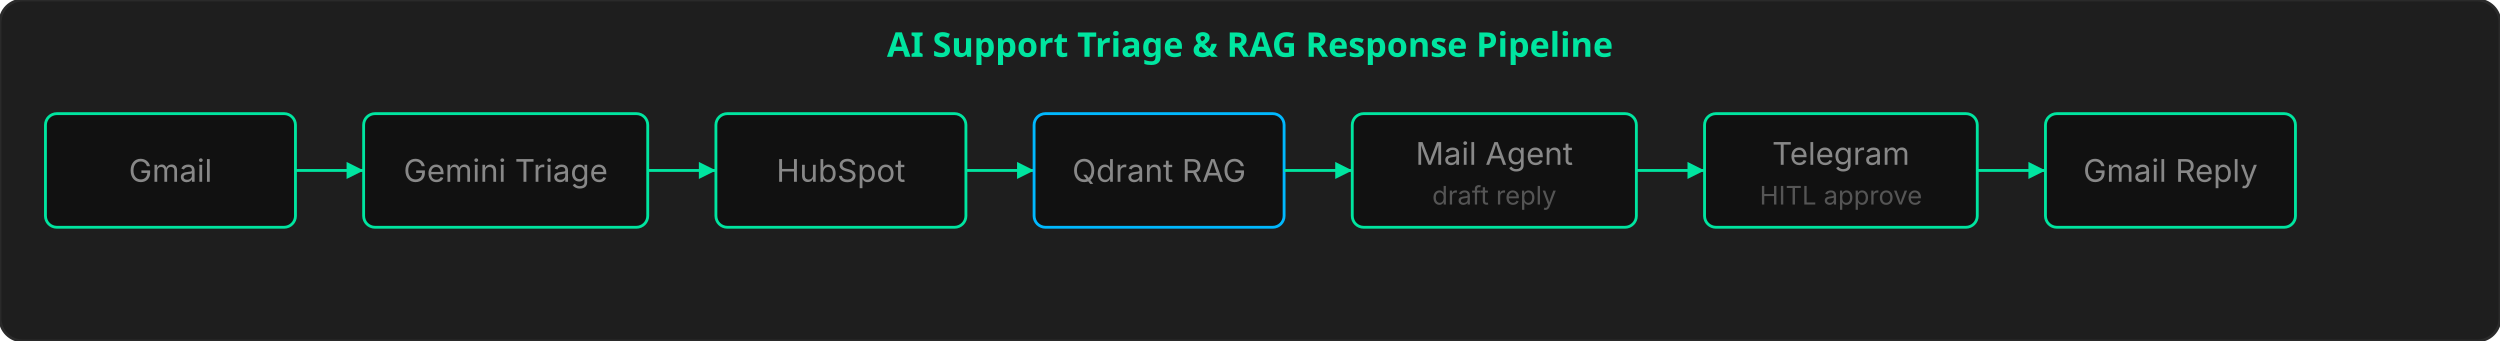
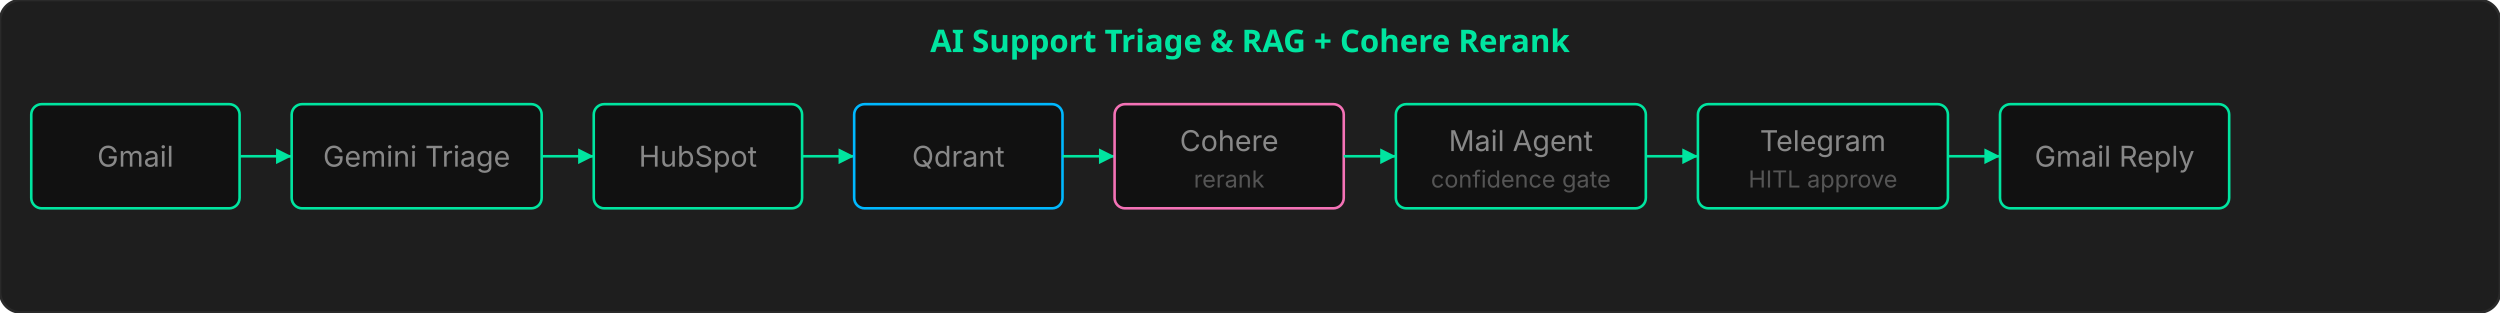
- <svg xmlns="http://www.w3.org/2000/svg" viewBox="0 0 880 120" fill="none">
-   <rect width="880" height="120" rx="8" fill="#1e1e1e" stroke="#2a2a2a" />
+ <svg xmlns="http://www.w3.org/2000/svg" viewBox="0 0 960 120" fill="none">
+   <rect width="960" height="120" rx="8" fill="#1e1e1e" stroke="#2a2a2a" />
  <defs>
    <marker id="arrow" markerWidth="8" markerHeight="8" refX="6" refY="3" orient="auto">
      <path d="M0,0 L6,3 L0,6 Z" fill="#00e5a0" />
    </marker>
  </defs>
  <g font-family="Inter, sans-serif" font-size="11" fill="#f0f0f0">
-     <rect x="16" y="40" width="88" height="40" rx="4" fill="#111" stroke="#00e5a0" />
-     <text x="60" y="64" text-anchor="middle" fill="#888">Gmail</text>
-     <line x1="104" y1="60" x2="128" y2="60" stroke="#00e5a0" marker-end="url(#arrow)" />
-     <rect x="128" y="40" width="100" height="40" rx="4" fill="#111" stroke="#00e5a0" />
-     <text x="178" y="64" text-anchor="middle" fill="#888">Gemini Triage</text>
-     <line x1="228" y1="60" x2="252" y2="60" stroke="#00e5a0" marker-end="url(#arrow)" />
-     <rect x="252" y="40" width="88" height="40" rx="4" fill="#111" stroke="#00e5a0" />
-     <text x="296" y="64" text-anchor="middle" fill="#888">HubSpot</text>
-     <line x1="340" y1="60" x2="364" y2="60" stroke="#00e5a0" marker-end="url(#arrow)" />
-     <rect x="364" y="40" width="88" height="40" rx="4" fill="#111" stroke="#00b8ff" />
-     <text x="408" y="64" text-anchor="middle" fill="#888">Qdrant RAG</text>
-     <line x1="452" y1="60" x2="476" y2="60" stroke="#00e5a0" marker-end="url(#arrow)" />
-     <rect x="476" y="40" width="100" height="40" rx="4" fill="#111" stroke="#00e5a0" />
-     <text x="526" y="58" text-anchor="middle" fill="#888">Mail Agent</text>
-     <text x="526" y="72" text-anchor="middle" fill="#555" font-size="9">draft reply</text>
-     <line x1="576" y1="60" x2="600" y2="60" stroke="#00e5a0" marker-end="url(#arrow)" />
-     <rect x="600" y="40" width="96" height="40" rx="4" fill="#111" stroke="#00e5a0" />
-     <text x="648" y="58" text-anchor="middle" fill="#888">Telegram</text>
-     <text x="648" y="72" text-anchor="middle" fill="#555" font-size="9">HITL approve</text>
-     <line x1="696" y1="60" x2="720" y2="60" stroke="#00e5a0" marker-end="url(#arrow)" />
-     <rect x="720" y="40" width="88" height="40" rx="4" fill="#111" stroke="#00e5a0" />
-     <text x="764" y="64" text-anchor="middle" fill="#888">Gmail Reply</text>
+     <rect x="12" y="40" width="80" height="40" rx="4" fill="#111" stroke="#00e5a0" />
+     <text x="52" y="64" text-anchor="middle" fill="#888">Gmail</text>
+     <line x1="92" y1="60" x2="112" y2="60" stroke="#00e5a0" marker-end="url(#arrow)" />
+     <rect x="112" y="40" width="96" height="40" rx="4" fill="#111" stroke="#00e5a0" />
+     <text x="160" y="64" text-anchor="middle" fill="#888">Gemini Triage</text>
+     <line x1="208" y1="60" x2="228" y2="60" stroke="#00e5a0" marker-end="url(#arrow)" />
+     <rect x="228" y="40" width="80" height="40" rx="4" fill="#111" stroke="#00e5a0" />
+     <text x="268" y="64" text-anchor="middle" fill="#888">HubSpot</text>
+     <line x1="308" y1="60" x2="328" y2="60" stroke="#00e5a0" marker-end="url(#arrow)" />
+     <rect x="328" y="40" width="80" height="40" rx="4" fill="#111" stroke="#00b8ff" />
+     <text x="368" y="64" text-anchor="middle" fill="#888">Qdrant</text>
+     <line x1="408" y1="60" x2="428" y2="60" stroke="#00e5a0" marker-end="url(#arrow)" />
+     <rect x="428" y="40" width="88" height="40" rx="4" fill="#111" stroke="#f472b6" />
+     <text x="472" y="58" text-anchor="middle" fill="#888">Cohere</text>
+     <text x="472" y="72" text-anchor="middle" fill="#555" font-size="9">rerank</text>
+     <line x1="516" y1="60" x2="536" y2="60" stroke="#00e5a0" marker-end="url(#arrow)" />
+     <rect x="536" y="40" width="96" height="40" rx="4" fill="#111" stroke="#00e5a0" />
+     <text x="584" y="58" text-anchor="middle" fill="#888">Mail Agent</text>
+     <text x="584" y="72" text-anchor="middle" fill="#555" font-size="9">confidence gate</text>
+     <line x1="632" y1="60" x2="652" y2="60" stroke="#00e5a0" marker-end="url(#arrow)" />
+     <rect x="652" y="40" width="96" height="40" rx="4" fill="#111" stroke="#00e5a0" />
+     <text x="700" y="58" text-anchor="middle" fill="#888">Telegram</text>
+     <text x="700" y="72" text-anchor="middle" fill="#555" font-size="9">HITL approve</text>
+     <line x1="748" y1="60" x2="768" y2="60" stroke="#00e5a0" marker-end="url(#arrow)" />
+     <rect x="768" y="40" width="88" height="40" rx="4" fill="#111" stroke="#00e5a0" />
+     <text x="812" y="64" text-anchor="middle" fill="#888">Gmail Reply</text>
  </g>
-   <text x="440" y="20" text-anchor="middle" font-family="Syne, sans-serif" font-size="12" font-weight="700" fill="#00e5a0">AI Support Triage &amp; RAG Response Pipeline</text>
+   <text x="480" y="20" text-anchor="middle" font-family="Syne, sans-serif" font-size="12" font-weight="700" fill="#00e5a0">AI Support Triage &amp; RAG + Cohere Rerank</text>
</svg>
